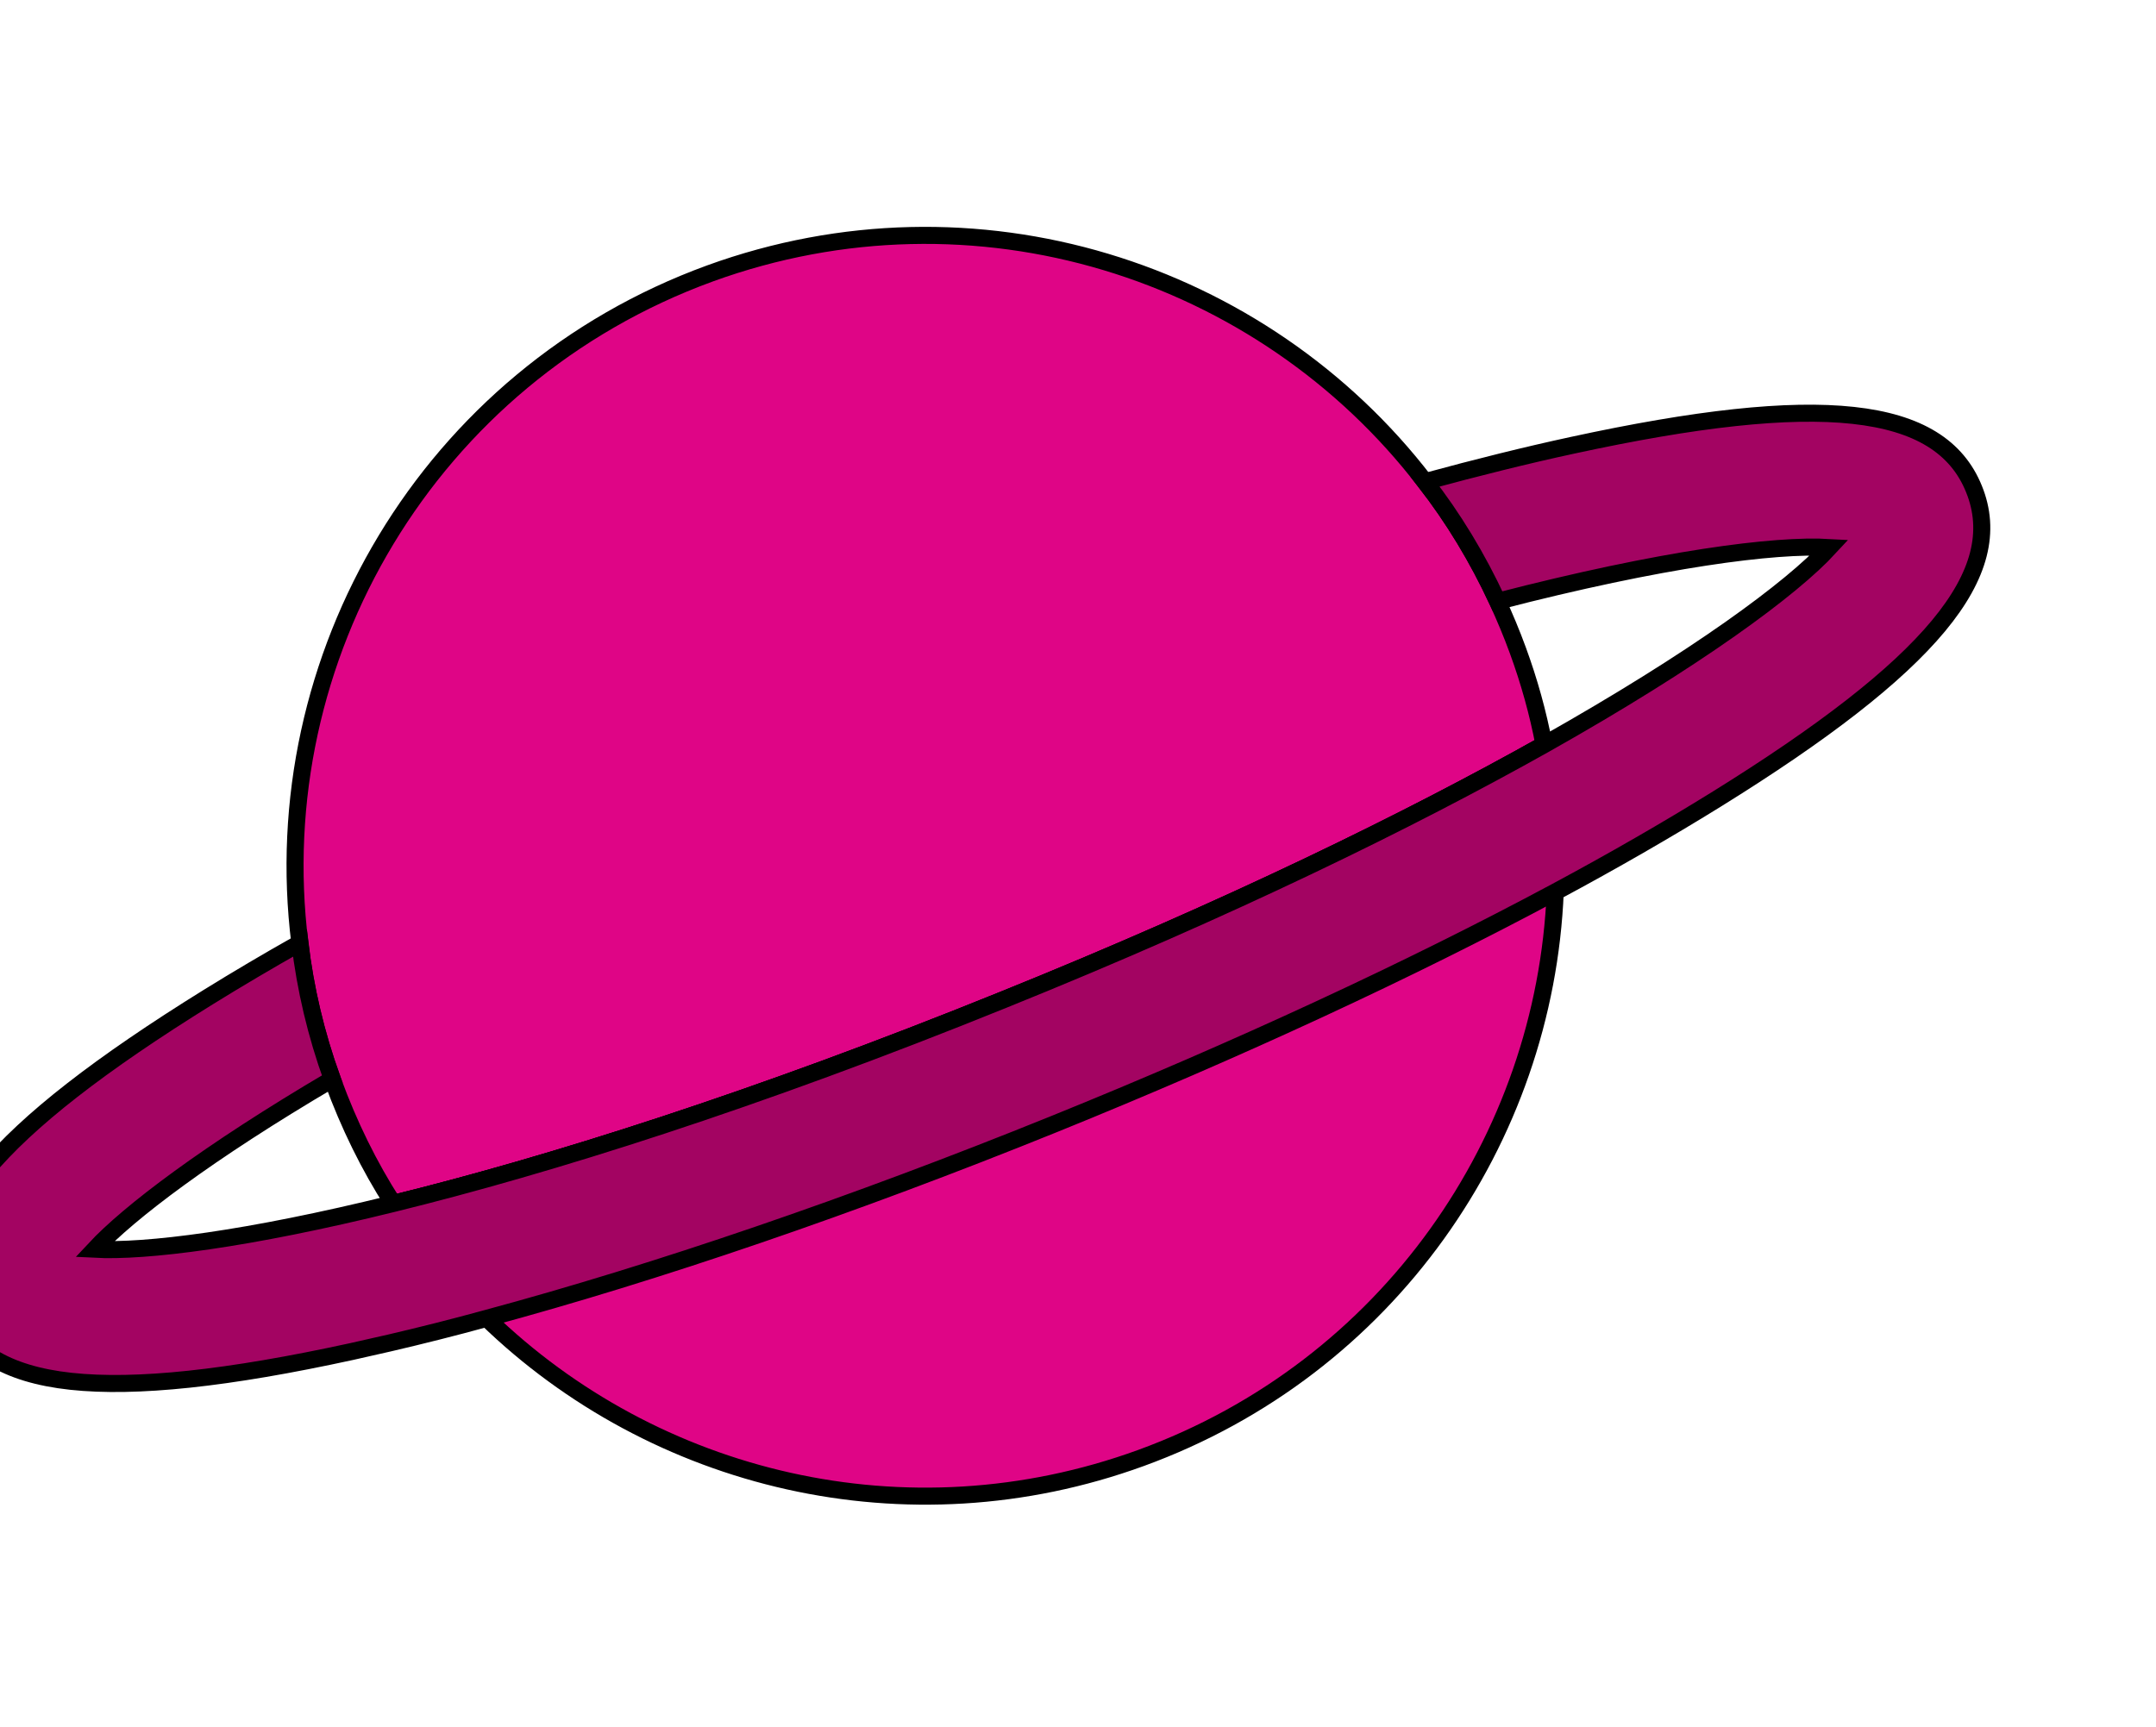
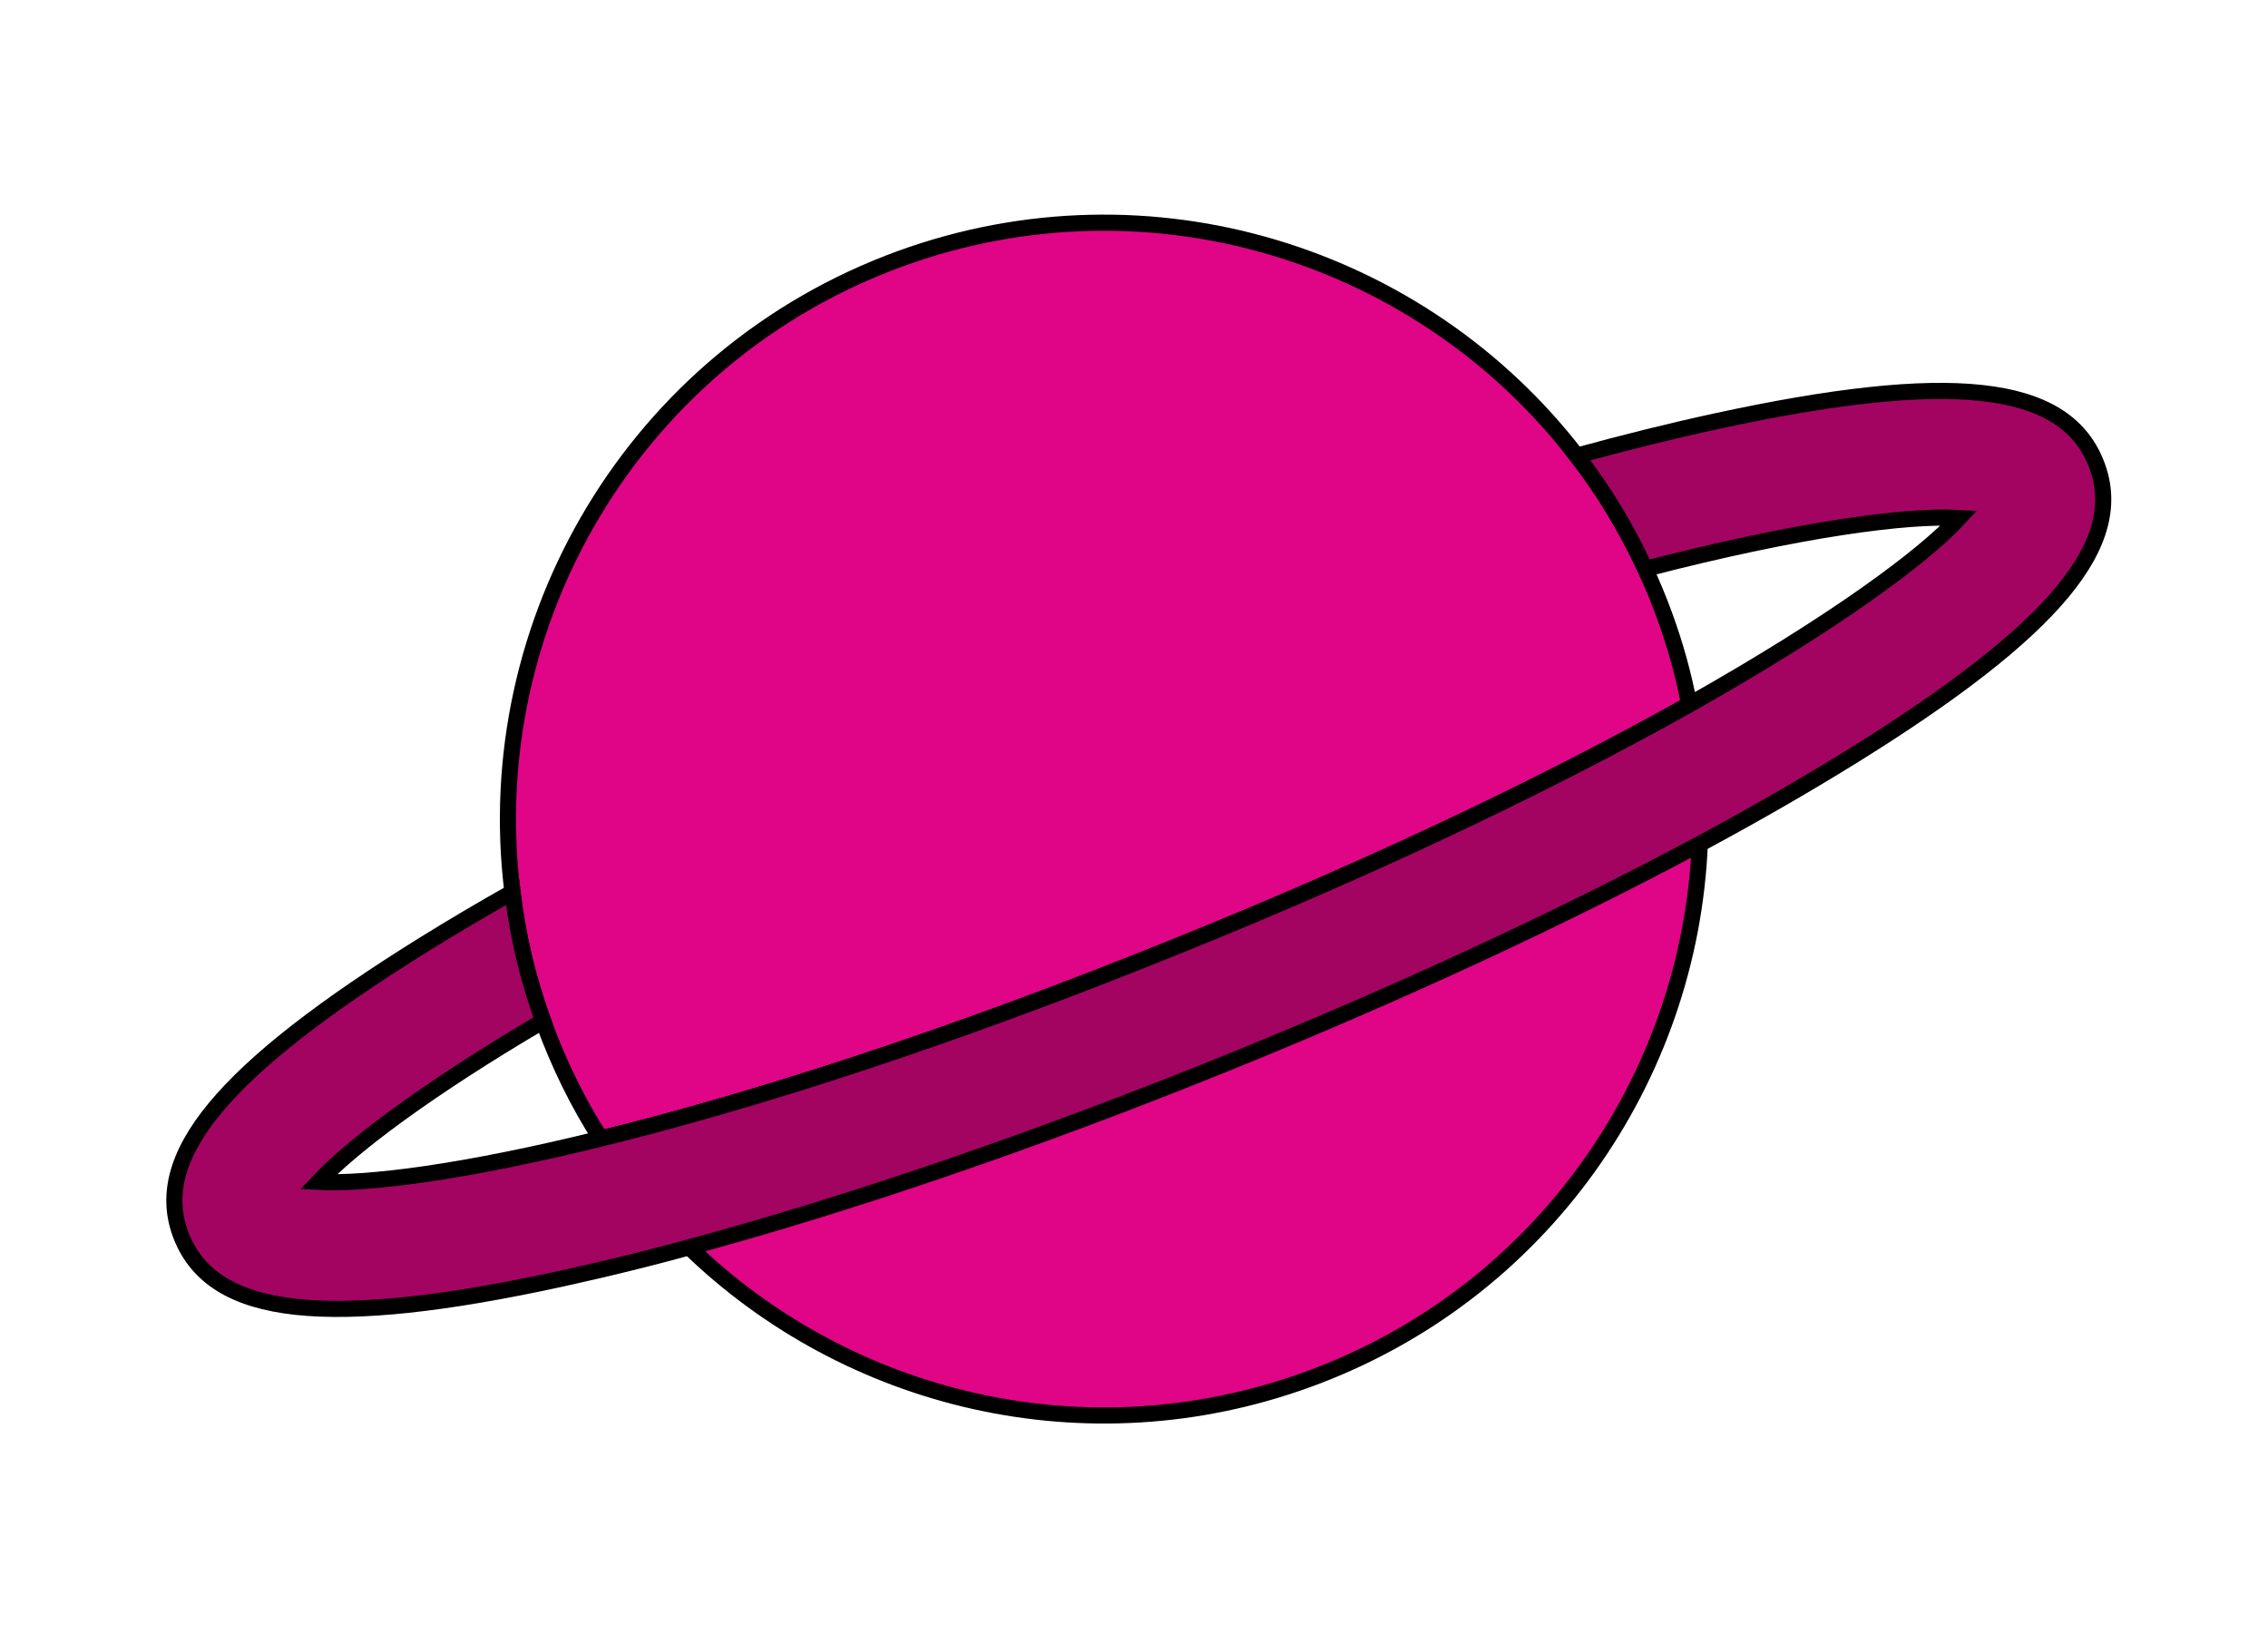
- <svg xmlns="http://www.w3.org/2000/svg" width="196" height="157" viewBox="0 0 196 157" fill="none">
-   <path d="M30.203 98.132C30.22 98.203 30.255 98.245 30.271 98.317C31.725 102.285 33.549 106.017 35.748 109.435C49.866 105.962 68.533 100.099 91.186 90.925C111.785 82.608 128.119 74.585 140.366 67.717C139.819 64.84 139.024 61.971 137.984 59.131C137.428 57.607 136.806 56.126 136.142 54.677C134.321 50.744 132.119 47.1 129.543 43.795C114.743 24.509 88.613 16.112 64.534 24.866C38.96 34.196 24.032 59.824 27.258 85.746C27.751 89.888 28.722 94.045 30.203 98.132Z" fill="#DF0586" stroke="black" stroke-width="1.55" stroke-miterlimit="10" />
-   <path d="M35.743 109.43C38.175 113.295 41.018 116.789 44.243 119.867C59.467 134.646 82.41 140.332 103.717 132.576C126.201 124.394 140.457 103.607 141.385 81.098C141.579 76.67 141.258 72.186 140.363 67.711C128.116 74.579 111.781 82.602 91.183 90.919C68.528 100.093 49.861 105.957 35.743 109.43Z" fill="#DF0586" stroke="black" stroke-width="1.55" stroke-miterlimit="10" />
-   <path d="M18.923 90.671C21.526 89.06 24.32 87.405 27.265 85.743C27.756 89.886 28.727 94.042 30.208 98.13C18.846 104.816 11.703 110.266 8.599 113.597C13.24 113.842 22.469 112.711 35.755 109.432C49.873 105.959 68.54 100.096 91.193 90.922C111.793 82.605 128.126 74.582 140.373 67.714C154.272 59.884 162.88 53.515 166.316 49.783C161.338 49.492 151.076 50.814 136.15 54.676C134.329 50.743 132.127 47.1 129.551 43.795C134.262 42.519 138.735 41.399 142.956 40.488C165.437 35.613 176.357 36.794 179.451 44.462C182.569 52.124 175.551 60.577 155.993 72.709C151.572 75.446 146.696 78.261 141.398 81.103C128.155 88.204 112.468 95.474 95.788 102.227C77.505 109.627 59.643 115.729 44.257 119.874C41.221 120.709 38.262 121.45 35.436 122.11C34.248 122.388 33.104 122.63 31.963 122.896C20.738 125.343 12.382 126.242 6.446 125.601C0.509 124.958 -2.993 122.721 -4.537 118.899C-7.627 111.25 -0.636 102.803 18.923 90.671Z" fill="#A30462" stroke="black" stroke-width="1.55" stroke-miterlimit="10" />
+ <svg xmlns="http://www.w3.org/2000/svg" width="218" height="157" viewBox="0 0 218 157" fill="none">
+   <path d="M52.203 98.132C52.22 98.203 52.255 98.245 52.271 98.317C53.725 102.285 55.549 106.017 57.748 109.435C71.866 105.962 90.533 100.099 113.186 90.925C133.785 82.608 150.119 74.585 162.366 67.717C161.819 64.84 161.024 61.971 159.984 59.131C159.428 57.607 158.806 56.126 158.142 54.677C156.321 50.744 154.119 47.1 151.543 43.795C136.743 24.509 110.613 16.112 86.534 24.866C60.96 34.196 46.032 59.824 49.258 85.746C49.751 89.888 50.722 94.045 52.203 98.132Z" fill="#DF0586" stroke="black" stroke-width="1.55" stroke-miterlimit="10" />
+   <path d="M57.743 109.43C60.175 113.295 63.018 116.789 66.243 119.867C81.467 134.646 104.41 140.332 125.717 132.576C148.201 124.394 162.457 103.607 163.385 81.098C163.579 76.67 163.258 72.186 162.363 67.711C150.116 74.579 133.781 82.602 113.183 90.919C90.528 100.093 71.861 105.957 57.743 109.43Z" fill="#DF0586" stroke="black" stroke-width="1.55" stroke-miterlimit="10" />
+   <path d="M40.923 90.671C43.526 89.06 46.32 87.405 49.265 85.743C49.756 89.886 50.727 94.042 52.208 98.13C40.846 104.816 33.703 110.266 30.599 113.597C35.24 113.842 44.469 112.711 57.755 109.432C71.873 105.959 90.54 100.096 113.193 90.922C133.793 82.605 150.126 74.582 162.373 67.714C176.272 59.884 184.88 53.515 188.316 49.783C183.338 49.492 173.076 50.814 158.15 54.676C156.329 50.743 154.127 47.1 151.551 43.795C156.262 42.519 160.735 41.399 164.956 40.488C187.437 35.613 198.357 36.794 201.451 44.462C204.569 52.124 197.551 60.577 177.993 72.709C173.572 75.446 168.696 78.261 163.398 81.103C150.155 88.204 134.468 95.474 117.788 102.227C99.505 109.627 81.643 115.729 66.257 119.874C63.221 120.709 60.262 121.45 57.436 122.11C56.248 122.388 55.104 122.63 53.963 122.896C42.738 125.343 34.382 126.242 28.446 125.601C22.509 124.958 19.007 122.721 17.462 118.899C14.373 111.25 21.364 102.803 40.923 90.671Z" fill="#A30462" stroke="black" stroke-width="1.55" stroke-miterlimit="10" />
</svg>
